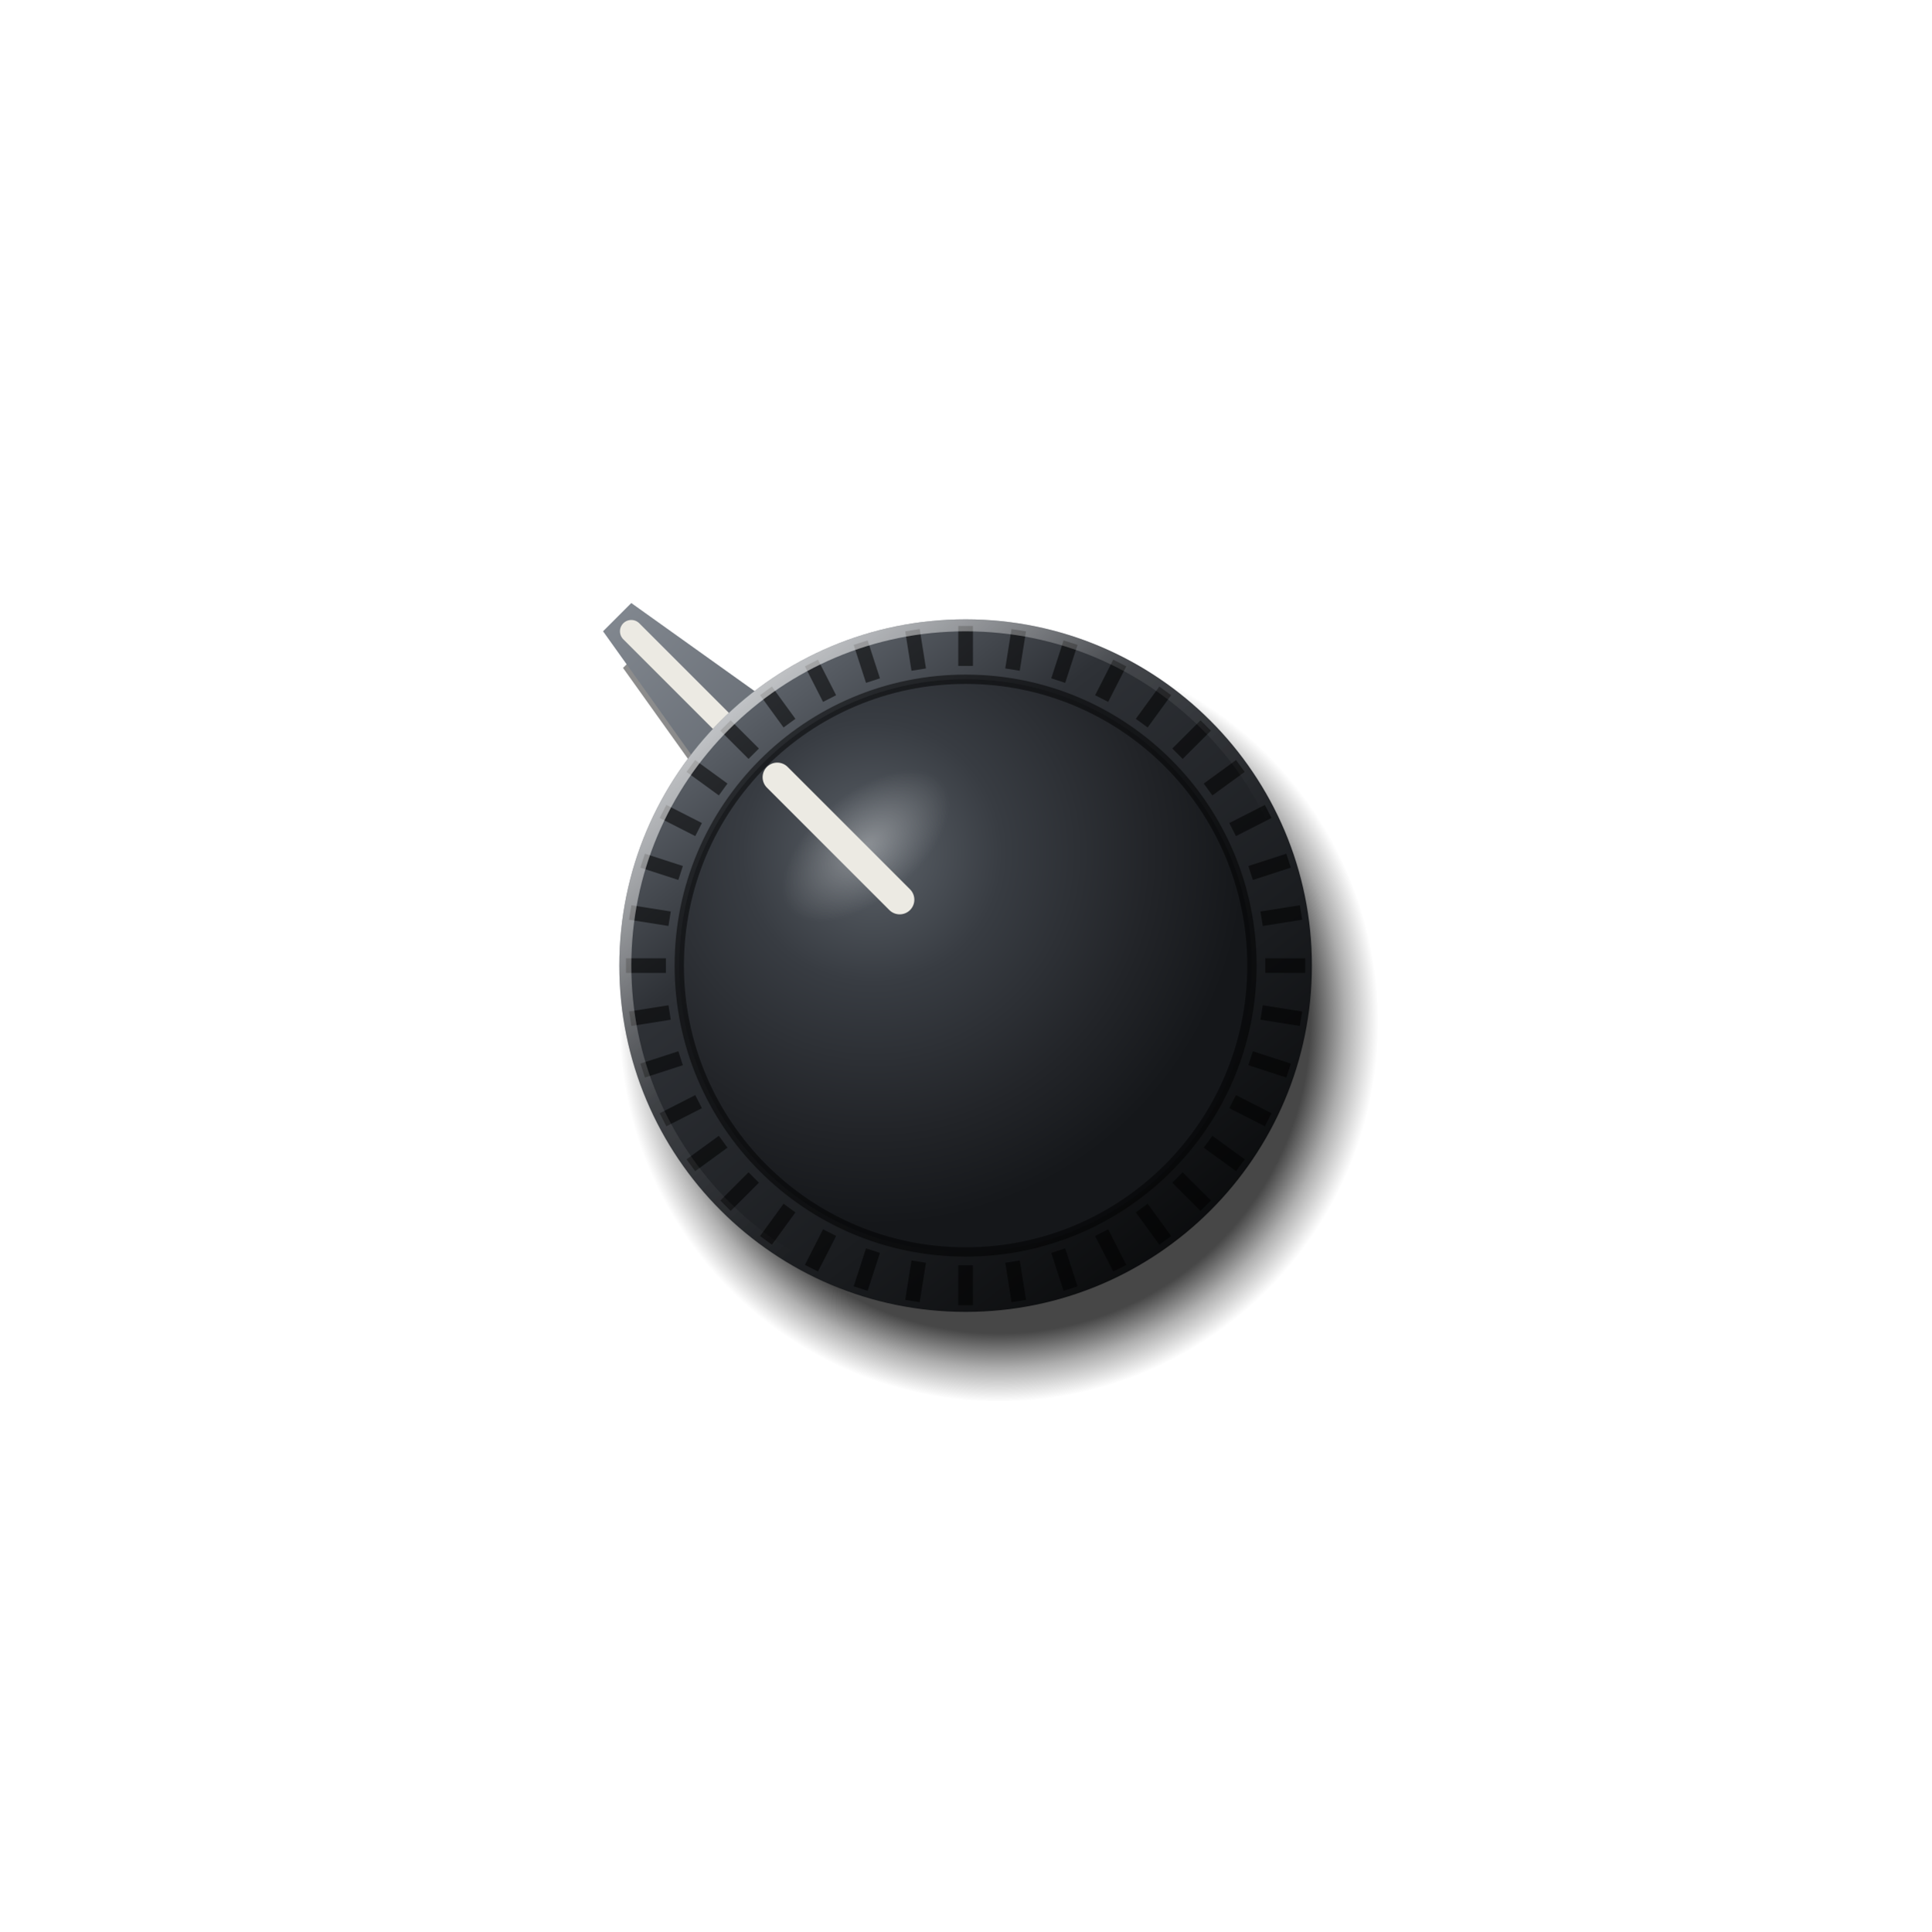
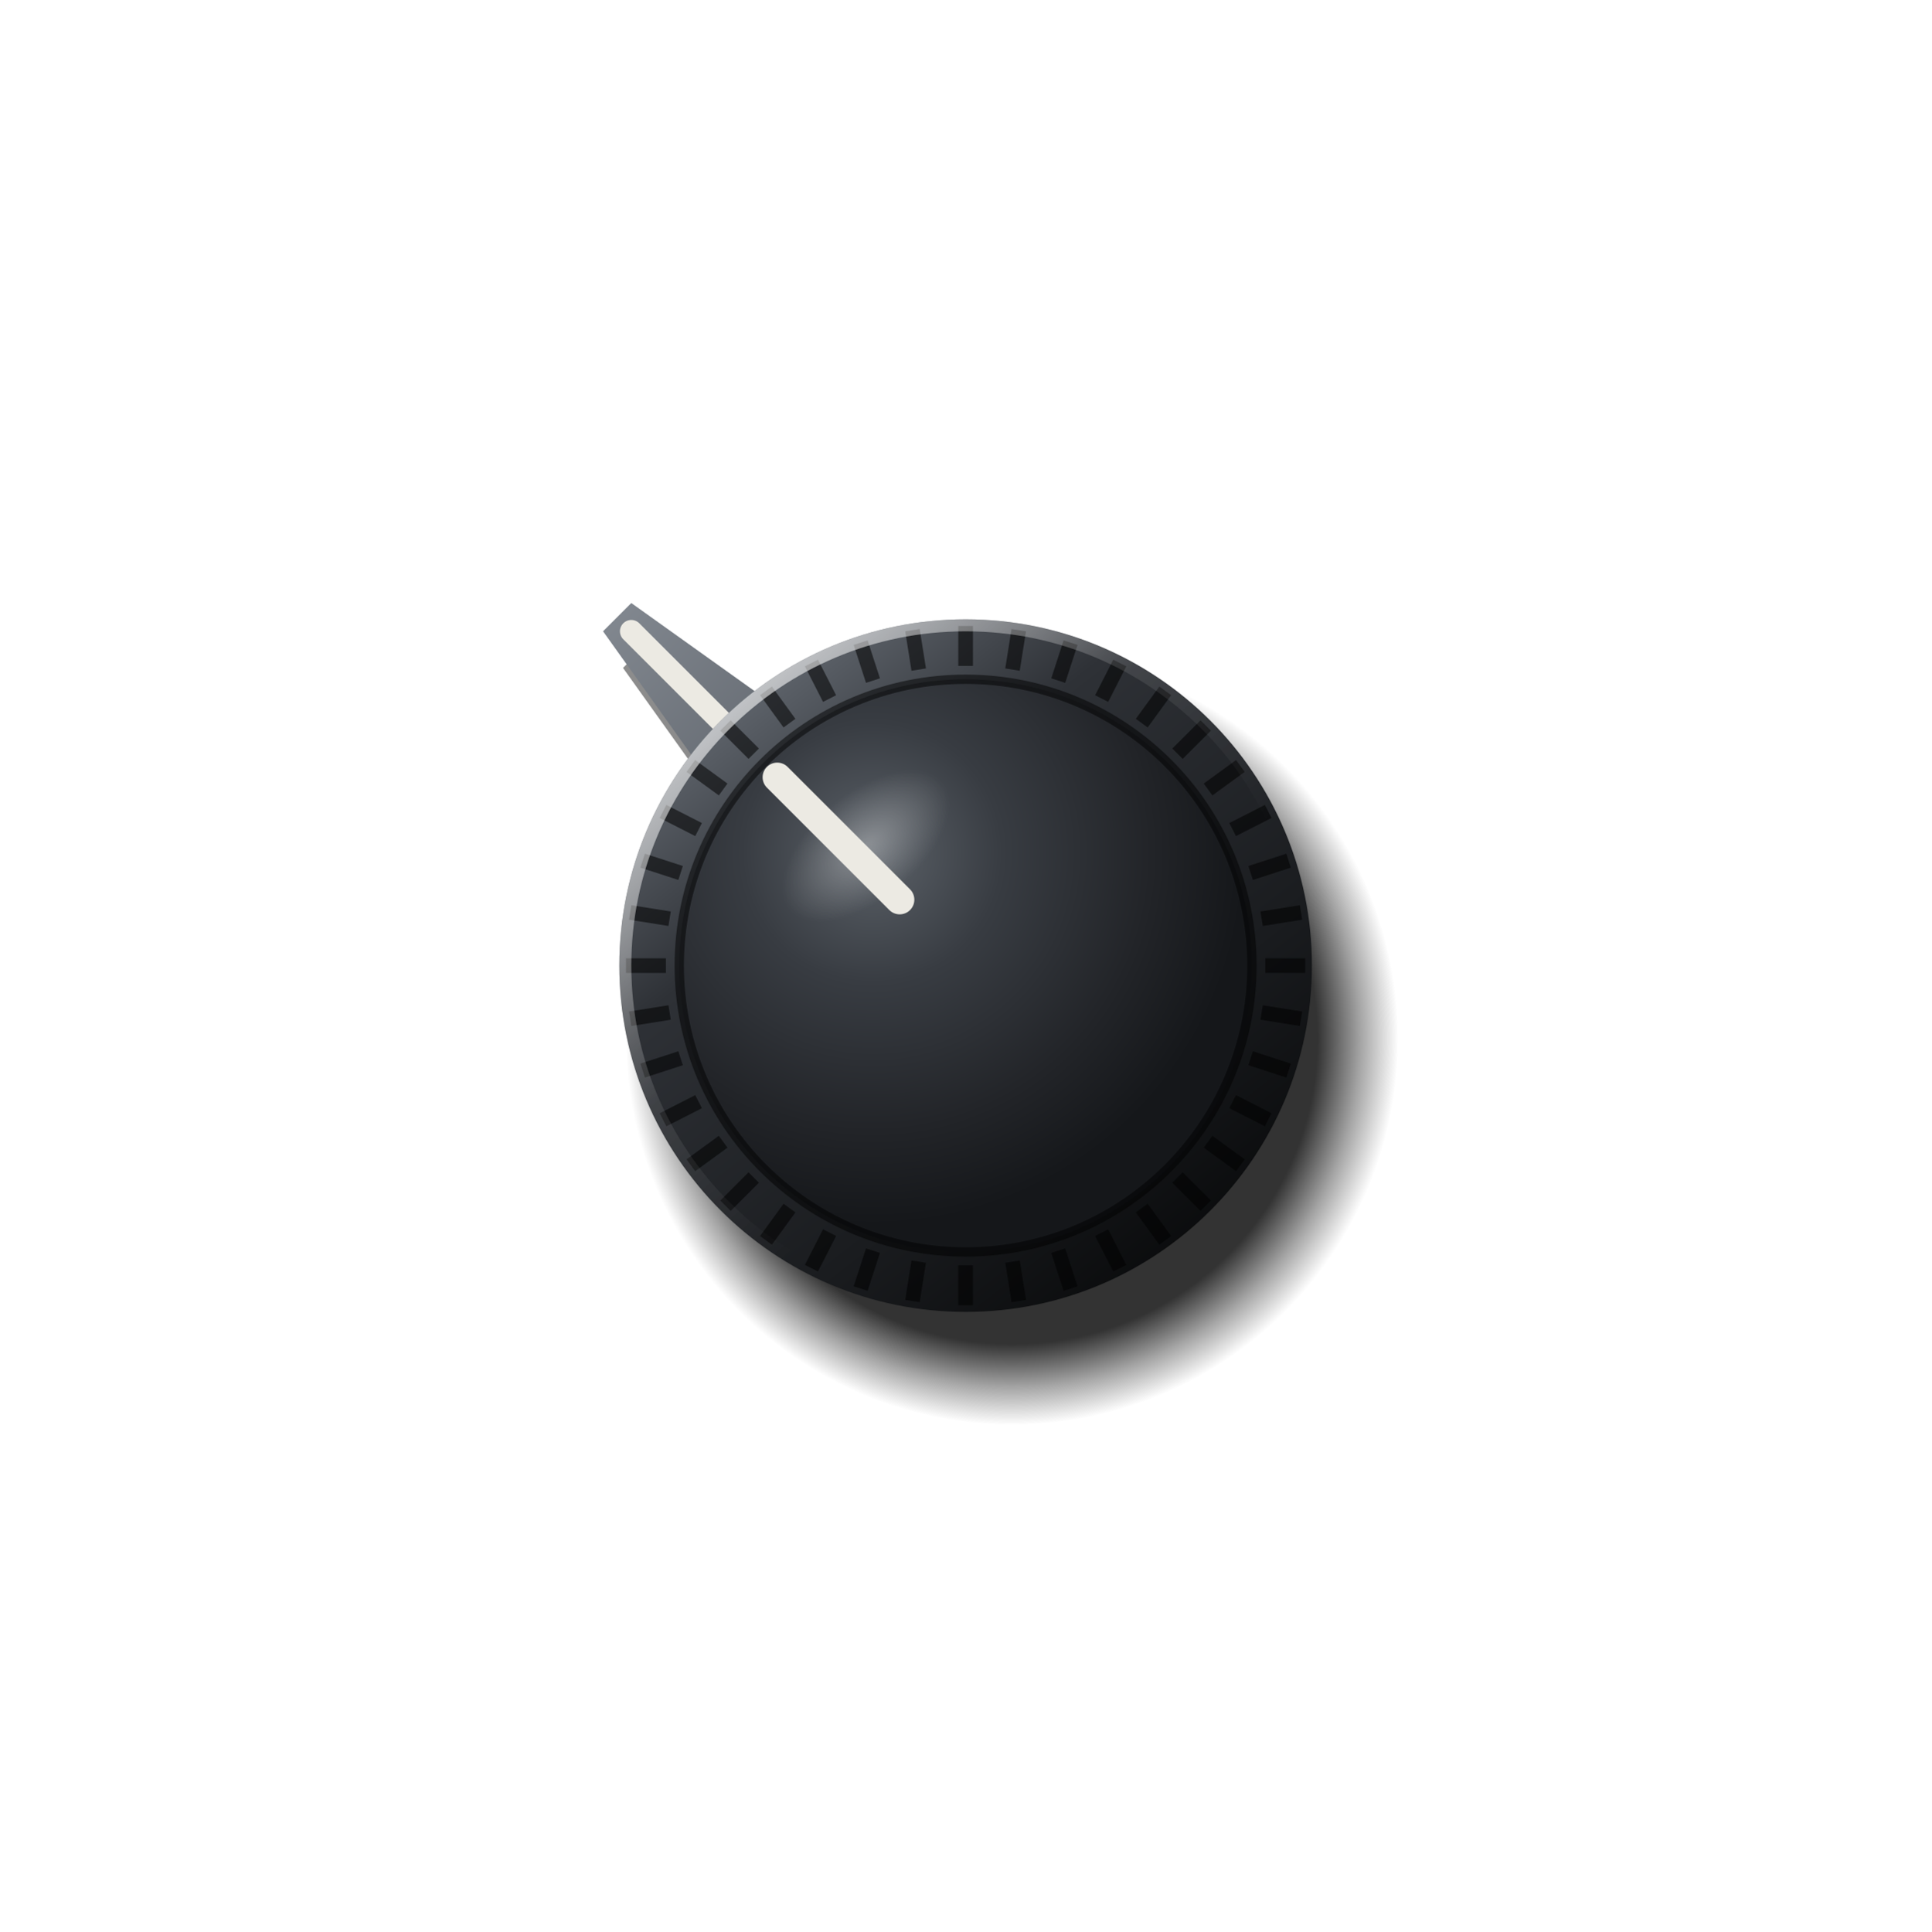
<svg xmlns="http://www.w3.org/2000/svg" viewBox="0 0 290 290" width="290" height="290">
  <defs>
-     <radialGradient id="a" gradientUnits="userSpaceOnUse" cx="150" cy="153.5" r="57">
-       <stop offset="0" stop-color="#000" stop-opacity="0.72" />
-       <stop offset="0.82" stop-color="#000" stop-opacity="0.72" />
-       <stop offset="0.91" stop-color="#000" stop-opacity="0.32" />
+     <radialGradient id="a" gradientUnits="userSpaceOnUse" cx="152" cy="156" r="58">
+       <stop offset="0" stop-color="#000" stop-opacity="0.8" />
+       <stop offset="0.79" stop-color="#000" stop-opacity="0.8" />
+       <stop offset="0.9" stop-color="#000" stop-opacity="0.36" />
      <stop offset="1" stop-color="#000" stop-opacity="0" />
    </radialGradient>
    <linearGradient id="b" x1="0.15" y1="0.05" x2="0.85" y2="0.95">
      <stop offset="0" stop-color="#6A7078" />
      <stop offset="0.3" stop-color="#2E3136" />
      <stop offset="0.7" stop-color="#1A1C1F" />
      <stop offset="1" stop-color="#08090A" />
    </linearGradient>
    <radialGradient id="c" gradientUnits="userSpaceOnUse" cx="131" cy="128" r="56">
      <stop offset="0" stop-color="#5C6269" />
      <stop offset="0.35" stop-color="#383C42" />
      <stop offset="0.75" stop-color="#222428" />
      <stop offset="1" stop-color="#15171A" />
    </radialGradient>
    <linearGradient id="d" x1="0.1" y1="0.05" x2="0.6" y2="0.6">
      <stop offset="0" stop-color="#FFFFFF" stop-opacity="0.75" />
      <stop offset="0.6" stop-color="#FFFFFF" stop-opacity="0.1" />
      <stop offset="1" stop-color="#FFFFFF" stop-opacity="0" />
    </linearGradient>
    <linearGradient id="e" gradientUnits="userSpaceOnUse" x1="145" y1="60.15" x2="145" y2="229.85">
      <stop offset="0" stop-color="#8A9098" />
      <stop offset="0.45" stop-color="#474C53" />
      <stop offset="1" stop-color="#16181B" />
    </linearGradient>
    <radialGradient id="f" cx="0.5" cy="0.5" r="0.5">
      <stop offset="0" stop-color="#FFFFFF" stop-opacity="0.3" />
      <stop offset="1" stop-color="#FFFFFF" stop-opacity="0" />
    </radialGradient>
  </defs>
-   <circle cx="150" cy="153.5" r="57" fill="url(#a)" />
+   <circle cx="152" cy="156" r="58" fill="url(#a)" />
  <g transform="translate(3 5.5) rotate(-45 145 145)">
    <path d="M137 101L142 71L148 71L153 101Z" fill="#000" fill-opacity="0.45" />
  </g>
  <g transform="rotate(-45 145 145)">
    <path d="M137 101L142 71L148 71L153 101Z" fill="url(#e)" />
    <line x1="145" y1="99" x2="145" y2="74" stroke="#ECEAE3" stroke-width="3.4" stroke-linecap="round" />
  </g>
  <circle cx="145" cy="145" r="52" fill="url(#b)" />
  <path d="M190 145L196 145M189.45 152.04L195.37 152.98M187.8 158.91L193.5 160.76M185.1 165.43L190.44 168.15M181.41 171.45L186.26 174.98M176.82 176.82L181.06 181.06M171.45 181.41L174.98 186.26M165.43 185.1L168.15 190.44M158.91 187.8L160.76 193.5M152.04 189.45L152.98 195.37M145 190L145 196M137.96 189.45L137.02 195.37M131.09 187.8L129.24 193.5M124.57 185.1L121.85 190.44M118.55 181.41L115.02 186.26M113.18 176.82L108.94 181.06M108.59 171.45L103.74 174.98M104.9 165.43L99.56 168.15M102.2 158.91L96.5 160.76M100.55 152.04L94.63 152.98M100 145L94 145M100.55 137.96L94.63 137.02M102.2 131.09L96.5 129.24M104.9 124.57L99.56 121.85M108.59 118.55L103.74 115.02M113.18 113.18L108.94 108.94M118.55 108.59L115.02 103.74M124.57 104.9L121.85 99.56M131.09 102.2L129.24 96.5M137.96 100.55L137.02 94.63M145 100L145 94M152.04 100.55L152.98 94.63M158.91 102.2L160.76 96.5M165.43 104.9L168.15 99.56M171.45 108.59L174.98 103.74M176.82 113.18L181.06 108.94M181.41 118.55L186.26 115.02M185.1 124.57L190.44 121.85M187.8 131.09L193.5 129.24M189.45 137.96L195.37 137.02" stroke="#000" stroke-opacity="0.55" stroke-width="2.2" />
  <circle cx="145" cy="145" r="51.1" fill="none" stroke="url(#d)" stroke-width="1.8" />
  <circle cx="145" cy="145" r="43" fill="url(#c)" />
  <circle cx="145" cy="145" r="43" fill="none" stroke="#000" stroke-opacity="0.5" stroke-width="1.4" />
  <ellipse cx="130" cy="127" rx="15" ry="8" fill="url(#f)" transform="rotate(-40 130 127)" />
  <g transform="rotate(-45 145 145)">
    <line x1="145" y1="131" x2="145" y2="105" stroke="#ECEAE3" stroke-width="4.4" stroke-linecap="round" />
  </g>
</svg>
